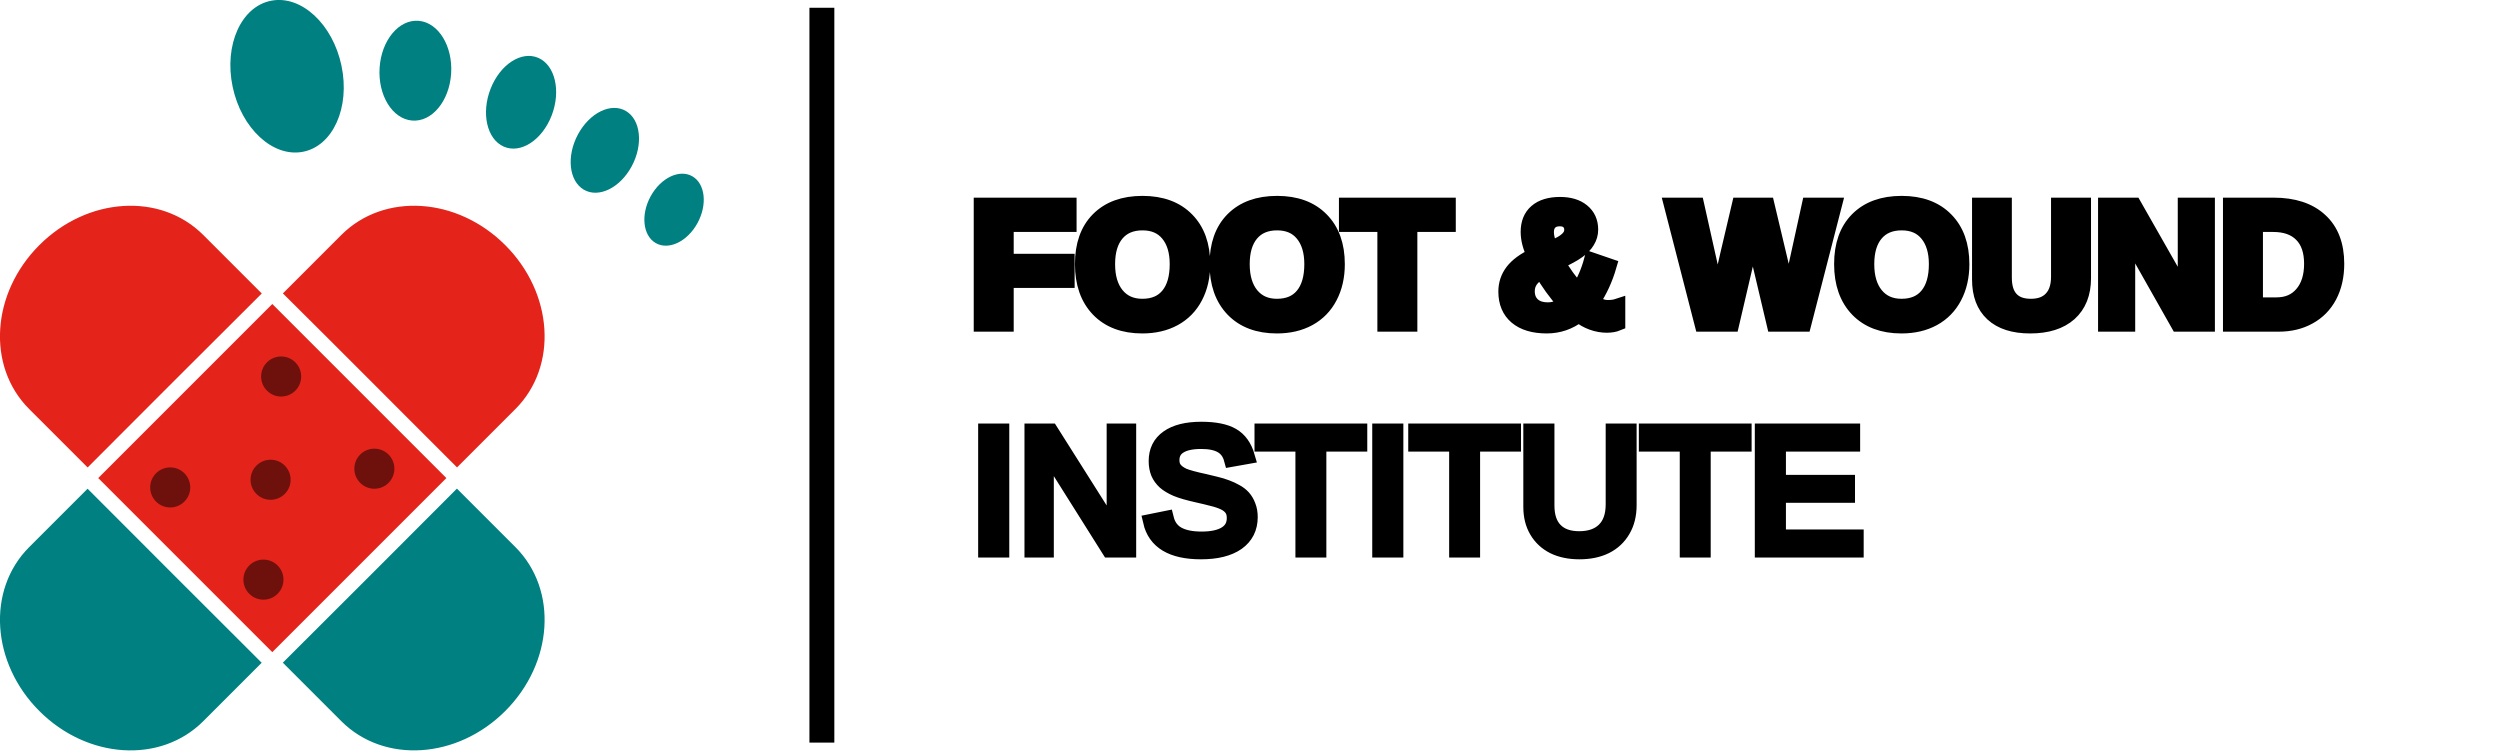
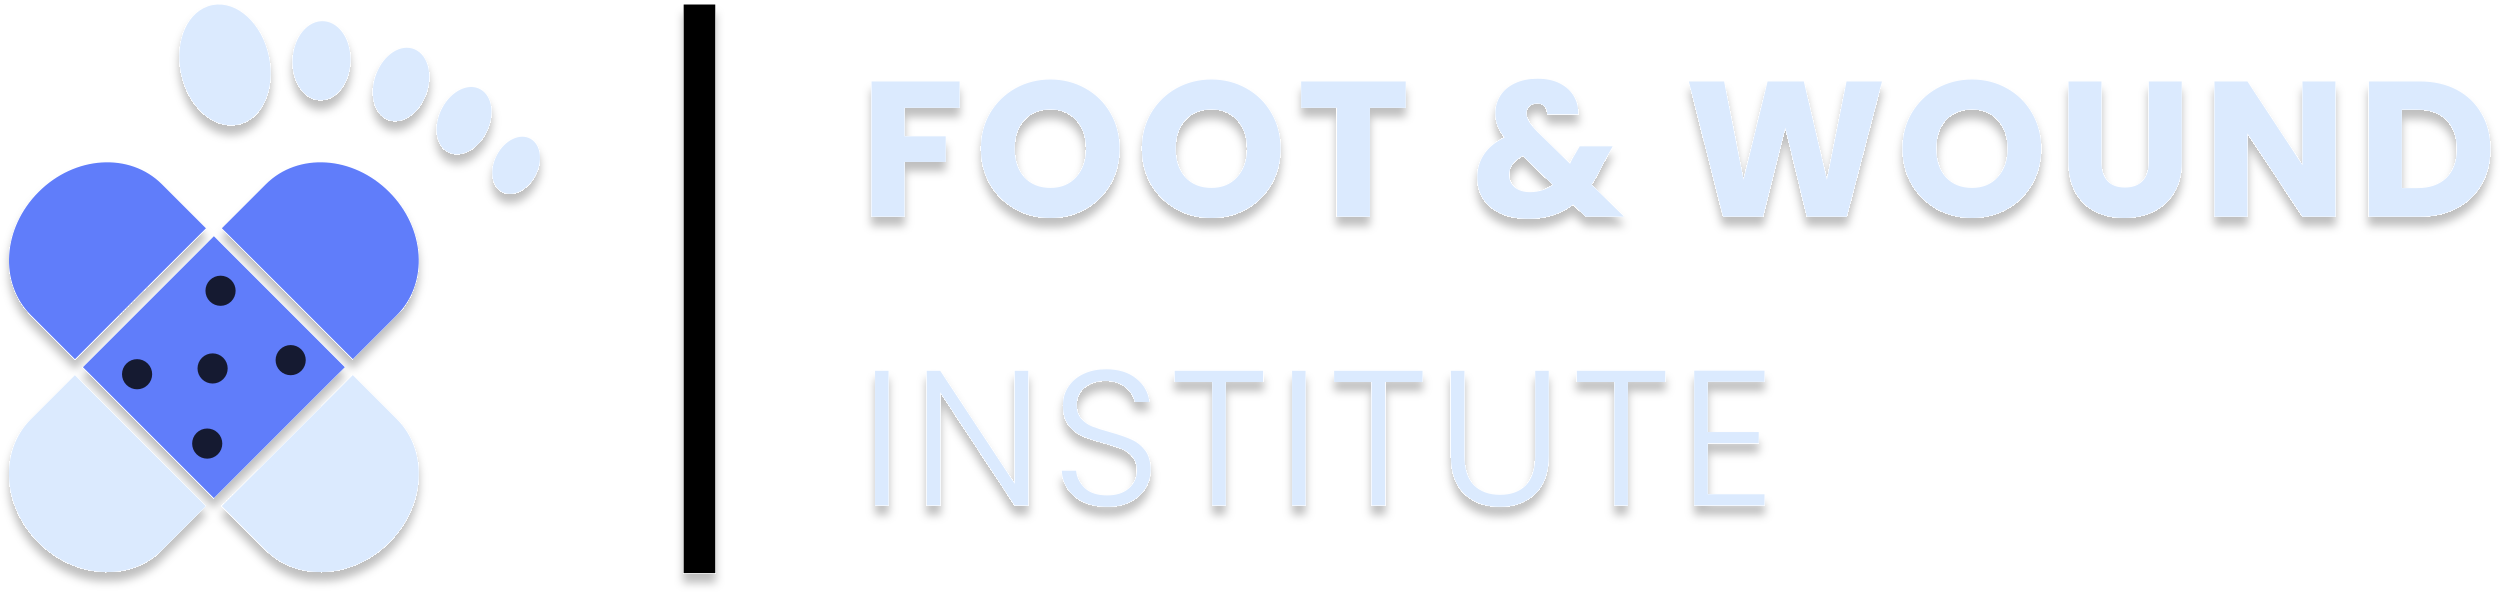
- <svg xmlns="http://www.w3.org/2000/svg" viewBox="0 0 220.548 66.198" version="1.1" id="svg1" xml:space="preserve">
-   <defs id="defs1" />
-   <g id="layer1" transform="translate(-365.6554,-30.11241)">
-     <g id="g2">
-       <g id="g52" transform="translate(-1.3441674e-8,-85.3402)">
-         <g id="g25" transform="matrix(-1.707443,0,0,1.707443,586.1551,-101.3234)" style="fill:#008080;fill-opacity:1">
-           <ellipse style="opacity:1;fill:#008080;fill-opacity:1;stroke:none;stroke-width:0.414" id="ellipse21" cx="138.794" cy="106.884" rx="2.864" ry="3.988" transform="matrix(0.9818858,0.1894739,-0.205565,0.9786435,0,0)" />
-           <ellipse style="opacity:1;fill:#008080;fill-opacity:1;stroke:none;stroke-width:0.268" id="ellipse22" cx="98.964" cy="138.967" rx="1.854" ry="2.582" transform="matrix(0.9966773,-0.0814513,0.06508084,0.99788,0,0)" />
-           <ellipse style="opacity:1;fill:#008080;fill-opacity:1;stroke:none;stroke-width:0.252" id="ellipse23" cx="47.34" cy="162.296" rx="1.722" ry="2.46" transform="matrix(0.9158886,-0.4014324,0.3626675,0.9319186,0,0)" />
-           <ellipse style="opacity:1;fill:#008080;fill-opacity:1;stroke:none;stroke-width:0.236" id="ellipse24" cx="22.517" cy="165.952" rx="1.614" ry="2.305" transform="matrix(0.8603755,-0.5096607,0.4731287,0.8809933,0,0)" />
-           <ellipse style="opacity:1;fill:#008080;fill-opacity:1;stroke:none;stroke-width:0.203" id="ellipse25" cx="16.251" cy="166.54" rx="1.394" ry="1.967" transform="matrix(0.8655847,-0.5007625,0.4818462,0.8762558,0,0)" />
-         </g>
-         <g id="g51" transform="matrix(0.9607022,-0.9607022,0.9607022,0.9607022,96.62633,31.83221)">
-           <g id="g26" transform="translate(0.1129167,-0.2406623)" />
-           <g id="g46">
-             <path d="m 46.496,203.916 c -3.617,3.63 -7.241,7.252 -10.871,10.869 l 3.583,3.583 c 2.645,2.645 7.198,2.35 10.209,-0.661 3.011,-3.011 3.306,-7.564 0.661,-10.209 z" style="opacity:1;fill:#008080;fill-opacity:1;stroke:#008080;stroke-width:0.613" id="path29" transform="rotate(45,42.44028,273.8159)" />
-             <path d="m 22.516,201.676 c 3.616,-3.631 7.246,-7.247 10.875,-10.864 l -3.584,-3.584 c -2.645,-2.645 -7.198,-2.35 -10.209,0.661 -3.011,3.011 -3.306,7.564 -0.661,10.209 z" style="opacity:1;fill:#e4241b;fill-opacity:1;stroke:#e4241b;stroke-width:0.613;stroke-opacity:1" id="path30" transform="rotate(45,42.44028,273.8159)" />
-             <path d="m 35.63,190.806 c 3.636,3.61 7.247,7.246 10.873,10.867 l 3.575,-3.575 c 2.645,-2.645 2.35,-7.198 -0.661,-10.209 -3.011,-3.011 -7.564,-3.306 -10.209,-0.661 z" style="opacity:1;fill:#e4241b;fill-opacity:1;stroke:#e4241b;stroke-width:0.613;stroke-opacity:1" id="path31" transform="rotate(45,42.44028,273.8159)" />
-             <path d="M 45.378,202.798 34.508,191.928 23.638,202.798 34.508,213.668 Z" style="opacity:1;fill:#e4241b;fill-opacity:1;stroke:#e4241b;stroke-width:0.613;stroke-opacity:1" id="path33" transform="rotate(45,42.44028,273.8159)" />
-             <path d="m 33.385,214.792 c -3.634,-3.612 -7.245,-7.248 -10.871,-10.869 l -3.576,3.576 c -2.645,2.645 -2.35,7.198 0.661,10.209 3.011,3.011 7.564,3.306 10.209,0.661 z" style="opacity:1;fill:#008080;fill-opacity:1;stroke:#008080;stroke-width:0.613" id="path34" transform="rotate(45,42.44028,273.8159)" />
-             <circle style="opacity:1;fill:#6e110d;fill-opacity:1;stroke:#6e110d;stroke-width:0.265;stroke-opacity:1" id="circle34" cx="86.893" cy="217.989" r="1.169" />
-             <circle style="opacity:1;fill:#6e110d;fill-opacity:1;stroke:#6e110d;stroke-width:0.265;stroke-opacity:1" id="circle39" cx="81.866" cy="222.487" r="1.169" transform="translate(0.1129152,-0.2406625)" />
-             <circle style="opacity:1;fill:#6e110d;fill-opacity:1;stroke:#6e110d;stroke-width:0.265;stroke-opacity:1" id="circle40" cx="92.052" cy="222.487" r="1.169" transform="translate(0.1129152,-0.2406625)" />
-             <g id="g44" transform="translate(0.06614451,-8.754501)" style="fill:#6e110d;fill-opacity:1;stroke:#6e110d;stroke-opacity:1">
-               <circle style="opacity:1;fill:#6e110d;fill-opacity:1;stroke:#6e110d;stroke-width:0.265;stroke-opacity:1" id="circle41" cx="81.866" cy="222.487" r="1.169" />
-               <circle style="opacity:1;fill:#6e110d;fill-opacity:1;stroke:#6e110d;stroke-width:0.265;stroke-opacity:1" id="circle42" cx="92.052" cy="222.487" r="1.169" />
-             </g>
-           </g>
-         </g>
-       </g>
-       <text xml:space="preserve" style="font-style:normal;font-variant:normal;font-weight:normal;font-stretch:normal;font-size:15.262px;font-family:'Book Antiqua';-inkscape-font-specification:'Book Antiqua, Normal';font-variant-ligatures:normal;font-variant-caps:normal;font-variant-numeric:normal;font-variant-east-asian:normal;opacity:1;fill:#000000;fill-opacity:1;stroke:#000000;stroke-width:1.323;stroke-opacity:1" x="451.204" y="58.712" id="text75">
-         <tspan style="font-style:normal;font-variant:normal;font-weight:900;font-stretch:normal;font-size:15.262px;font-family:Arial;-inkscape-font-specification:'Arial, Heavy';font-variant-ligatures:normal;font-variant-caps:normal;font-variant-numeric:normal;font-variant-east-asian:normal;fill:#000000;stroke:#000000;stroke-width:1.323" x="451.204" y="58.712" id="tspan77">FOOT &amp; WOUND</tspan>
-         <tspan style="font-style:normal;font-variant:normal;font-weight:normal;font-stretch:normal;font-size:15.262px;font-family:Arial;-inkscape-font-specification:'Arial, Normal';font-variant-ligatures:normal;font-variant-caps:normal;font-variant-numeric:normal;font-variant-east-asian:normal;fill:#000000;stroke:#000000;stroke-width:1.323" x="451.204" y="78.635" id="tspan76">INSTITUTE</tspan>
-       </text>
-       <rect style="fill:#000000;stroke:none;stroke-width:1.371" id="rect1" width="2.197" height="64.827" x="437.063" y="30.797" />
-     </g>
+ <svg xmlns="http://www.w3.org/2000/svg" viewBox="0 0 1108 262" fill="none">
+   <g filter="url(#filter0_d_80_275)">
+     <rect x="303" y="2" width="14" height="252" fill="currentColor" />
  </g>
+   <g filter="url(#filter1_d_80_275)">
+     <path d="M425.288 36.096V47.787H400.883V60.416H419.144V71.765H400.883V96H386.291V36.096H425.288ZM465.555 96.597C459.923 96.597 454.746 95.289 450.024 92.672C445.359 90.055 441.633 86.414 438.845 81.749C436.115 77.028 434.749 71.737 434.749 65.877C434.749 60.018 436.115 54.755 438.845 50.091C441.633 45.426 445.359 41.785 450.024 39.168C454.746 36.551 459.923 35.243 465.555 35.243C471.187 35.243 476.335 36.551 481 39.168C485.722 41.785 489.42 45.426 492.093 50.091C494.824 54.755 496.189 60.018 496.189 65.877C496.189 71.737 494.824 77.028 492.093 81.749C489.363 86.414 485.665 90.055 481 92.672C476.335 95.289 471.187 96.597 465.555 96.597ZM465.555 83.285C470.333 83.285 474.145 81.692 476.989 78.507C479.891 75.321 481.341 71.111 481.341 65.877C481.341 60.587 479.891 56.377 476.989 53.248C474.145 50.062 470.333 48.469 465.555 48.469C460.719 48.469 456.851 50.034 453.949 53.163C451.105 56.291 449.683 60.53 449.683 65.877C449.683 71.168 451.105 75.406 453.949 78.592C456.851 81.721 460.719 83.285 465.555 83.285ZM536.905 96.597C531.273 96.597 526.096 95.289 521.374 92.672C516.709 90.055 512.983 86.414 510.195 81.749C507.465 77.028 506.099 71.737 506.099 65.877C506.099 60.018 507.465 54.755 510.195 50.091C512.983 45.426 516.709 41.785 521.374 39.168C526.096 36.551 531.273 35.243 536.905 35.243C542.537 35.243 547.685 36.551 552.35 39.168C557.072 41.785 560.77 45.426 563.444 50.091C566.174 54.755 567.54 60.018 567.54 65.877C567.54 71.737 566.174 77.028 563.444 81.749C560.713 86.414 557.015 90.055 552.35 92.672C547.685 95.289 542.537 96.597 536.905 96.597ZM536.905 83.285C541.684 83.285 545.495 81.692 548.34 78.507C551.241 75.321 552.692 71.111 552.692 65.877C552.692 60.587 551.241 56.377 548.34 53.248C545.495 50.062 541.684 48.469 536.905 48.469C532.069 48.469 528.201 50.034 525.299 53.163C522.455 56.291 521.033 60.53 521.033 65.877C521.033 71.168 522.455 75.406 525.299 78.592C528.201 81.721 532.069 83.285 536.905 83.285ZM623.018 36.096V47.787H607.146V96H592.554V47.787H576.682V36.096H623.018ZM702.782 96L697.235 90.624C691.717 94.834 685.118 96.939 677.438 96.939C672.83 96.939 668.819 96.199 665.406 94.72C661.992 93.184 659.347 91.051 657.47 88.32C655.649 85.532 654.739 82.29 654.739 78.592C654.739 74.837 655.735 71.452 657.726 68.437C659.774 65.365 662.817 62.862 666.856 60.928C665.377 59.108 664.325 57.372 663.699 55.723C663.073 54.016 662.76 52.167 662.76 50.176C662.76 47.331 663.5 44.743 664.979 42.411C666.458 40.078 668.591 38.258 671.379 36.949C674.223 35.584 677.58 34.901 681.448 34.901C685.374 34.901 688.702 35.612 691.432 37.035C694.163 38.457 696.211 40.363 697.576 42.752C698.942 45.141 699.567 47.758 699.454 50.603H685.715C685.772 49.067 685.374 47.9 684.52 47.104C683.724 46.251 682.643 45.824 681.278 45.824C679.912 45.824 678.775 46.222 677.864 47.019C676.954 47.815 676.499 48.839 676.499 50.091C676.499 51.285 676.869 52.537 677.608 53.845C678.405 55.154 679.628 56.661 681.278 58.368L695.87 72.619C695.983 72.334 696.126 71.993 696.296 71.595C696.524 71.196 696.751 70.741 696.979 70.229L700.136 64.853H714.728L710.632 72.277C709.096 75.634 707.333 78.82 705.342 81.835L719.763 96H702.782ZM678.12 85.163C681.932 85.163 685.317 84.082 688.275 81.92L674.963 69.035C670.867 71.139 668.819 73.984 668.819 77.568C668.819 79.73 669.644 81.55 671.294 83.029C673 84.451 675.276 85.163 678.12 85.163ZM834.09 36.096L818.474 96H800.81L791.252 56.576L781.354 96H763.69L748.5 36.096H764.116L772.735 79.701L783.402 36.096H799.444L809.684 79.701L818.388 36.096H834.09ZM874.005 96.597C868.373 96.597 863.196 95.289 858.475 92.672C853.81 90.055 850.083 86.414 847.296 81.749C844.565 77.028 843.2 71.737 843.2 65.877C843.2 60.018 844.565 54.755 847.296 50.091C850.083 45.426 853.81 41.785 858.475 39.168C863.196 36.551 868.373 35.243 874.005 35.243C879.637 35.243 884.786 36.551 889.451 39.168C894.172 41.785 897.87 45.426 900.544 50.091C903.275 54.755 904.64 60.018 904.64 65.877C904.64 71.737 903.275 77.028 900.544 81.749C897.813 86.414 894.115 90.055 889.451 92.672C884.786 95.289 879.637 96.597 874.005 96.597ZM874.005 83.285C878.784 83.285 882.595 81.692 885.44 78.507C888.341 75.321 889.792 71.111 889.792 65.877C889.792 60.587 888.341 56.377 885.44 53.248C882.595 50.062 878.784 48.469 874.005 48.469C869.17 48.469 865.301 50.034 862.4 53.163C859.555 56.291 858.133 60.53 858.133 65.877C858.133 71.168 859.555 75.406 862.4 78.592C865.301 81.721 869.17 83.285 874.005 83.285ZM931.361 36.096V71.936C931.361 75.52 932.242 78.279 934.006 80.213C935.769 82.147 938.358 83.115 941.771 83.115C945.185 83.115 947.801 82.147 949.622 80.213C951.442 78.279 952.353 75.52 952.353 71.936V36.096H966.945V71.851C966.945 77.198 965.807 81.721 963.531 85.419C961.256 89.116 958.184 91.904 954.315 93.781C950.504 95.659 946.237 96.597 941.515 96.597C936.793 96.597 932.555 95.687 928.801 93.867C925.103 91.989 922.173 89.202 920.011 85.504C917.849 81.749 916.769 77.198 916.769 71.851V36.096H931.361ZM1035.05 96H1020.46L996.05 59.051V96H981.458V36.096H996.05L1020.46 73.216V36.096H1035.05V96ZM1072.33 36.096C1078.65 36.096 1084.17 37.347 1088.89 39.851C1093.61 42.354 1097.25 45.881 1099.81 50.432C1102.43 54.926 1103.74 60.132 1103.74 66.048C1103.74 71.907 1102.43 77.113 1099.81 81.664C1097.25 86.215 1093.58 89.742 1088.8 92.245C1084.08 94.748 1078.59 96 1072.33 96H1049.89V36.096H1072.33ZM1071.4 83.371C1076.91 83.371 1081.21 81.863 1084.28 78.848C1087.35 75.833 1088.89 71.566 1088.89 66.048C1088.89 60.53 1087.35 56.235 1084.28 53.163C1081.21 50.091 1076.91 48.555 1071.4 48.555H1064.48V83.371H1071.4ZM393.8 164.352V224H387.827V164.352H393.8ZM455.711 224H449.737L416.713 173.824V224H410.74V164.352H416.713L449.737 214.443V164.352H455.711V224ZM490.744 224.597C486.819 224.597 483.349 223.915 480.333 222.549C477.375 221.184 475.043 219.278 473.336 216.832C471.629 214.386 470.719 211.655 470.605 208.64H476.92C477.205 211.541 478.485 214.101 480.76 216.32C483.036 218.482 486.364 219.563 490.744 219.563C494.783 219.563 497.969 218.539 500.301 216.491C502.691 214.386 503.885 211.74 503.885 208.555C503.885 205.995 503.231 203.947 501.923 202.411C500.614 200.818 498.993 199.652 497.059 198.912C495.125 198.116 492.451 197.262 489.037 196.352C485.055 195.271 481.898 194.219 479.565 193.195C477.233 192.171 475.242 190.578 473.592 188.416C471.942 186.254 471.117 183.324 471.117 179.627C471.117 176.555 471.914 173.824 473.507 171.435C475.1 168.988 477.347 167.083 480.248 165.717C483.149 164.352 486.477 163.669 490.232 163.669C495.75 163.669 500.188 165.035 503.544 167.765C506.957 170.439 508.92 173.909 509.432 178.176H502.947C502.549 175.73 501.212 173.568 498.936 171.691C496.661 169.756 493.589 168.789 489.72 168.789C486.136 168.789 483.149 169.756 480.76 171.691C478.371 173.568 477.176 176.156 477.176 179.456C477.176 181.959 477.83 183.979 479.139 185.515C480.447 187.051 482.069 188.217 484.003 189.013C485.994 189.81 488.668 190.663 492.024 191.573C495.893 192.654 499.021 193.735 501.411 194.816C503.8 195.84 505.82 197.433 507.469 199.595C509.119 201.756 509.944 204.658 509.944 208.299C509.944 211.086 509.205 213.732 507.725 216.235C506.246 218.738 504.056 220.757 501.155 222.293C498.253 223.829 494.783 224.597 490.744 224.597ZM559.802 164.352V169.301H543.247V224H537.273V169.301H520.633V164.352H559.802ZM578.62 164.352V224H572.647V164.352H578.62ZM630.462 164.352V169.301H613.907V224H607.934V169.301H591.294V164.352H630.462ZM649.024 164.352V201.899C649.024 207.815 650.418 212.196 653.206 215.04C656.05 217.884 659.919 219.307 664.811 219.307C669.703 219.307 673.515 217.913 676.246 215.125C679.033 212.281 680.427 207.872 680.427 201.899V164.352H686.4V201.813C686.4 209.38 684.381 215.068 680.342 218.88C676.359 222.692 671.154 224.597 664.726 224.597C658.297 224.597 653.063 222.692 649.024 218.88C645.042 215.068 643.051 209.38 643.051 201.813V164.352H649.024ZM738.038 164.352V169.301H721.484V224H715.51V169.301H698.87V164.352H738.038ZM756.857 169.216V191.488H779.47V196.437H756.857V219.051H782.03V224H750.884V164.267H782.03V169.216H756.857Z" fill="#DBEAFE" />
+   </g>
+   <g filter="url(#filter2_d_80_275)">
+     <path d="M105.008 53.941C94.987 55.875 84.494 46.168 81.573 32.26C78.651 18.351 84.407 5.509 94.429 3.575C104.45 1.641 114.943 11.348 117.864 25.256C120.786 39.165 115.03 52.008 105.008 53.941Z" fill="#DBEAFE" stroke="#DBEAFE" stroke-width="2.67" />
+     <path d="M141.413 43.523C134.827 42.985 129.973 35.106 130.572 25.924C131.171 16.743 136.995 9.736 143.581 10.274C150.167 10.813 155.021 18.692 154.422 27.873C153.823 37.055 147.999 44.062 141.413 43.523Z" fill="#DBEAFE" stroke="#DBEAFE" stroke-width="1.728" />
+     <path d="M171.982 52.222C166.362 49.758 164.383 41.138 167.562 32.968C170.741 24.798 177.875 20.172 183.496 22.635C189.117 25.099 191.096 33.719 187.916 41.889C184.737 50.059 177.603 54.685 171.982 52.222Z" fill="#DBEAFE" stroke="#DBEAFE" stroke-width="1.626" />
+     <path d="M198.63 66.565C193.681 63.634 192.821 55.39 196.709 48.152C200.596 40.913 207.759 37.422 212.707 40.353C217.655 43.284 218.516 51.528 214.628 58.767C210.741 66.005 203.578 69.497 198.63 66.565Z" fill="#DBEAFE" stroke="#DBEAFE" stroke-width="1.524" />
+     <path d="M222.631 84.373C218.33 81.885 217.583 74.888 220.961 68.745C224.339 62.601 230.564 59.637 234.865 62.125C239.165 64.613 239.913 71.611 236.535 77.754C233.156 83.898 226.931 86.861 222.631 84.373Z" fill="#DBEAFE" stroke="#DBEAFE" stroke-width="1.308" />
+     <path d="M156.352 168.477C137.777 187.114 119.171 205.718 100.531 224.29L118.931 242.69C132.512 256.271 155.891 254.757 171.352 239.296C186.814 223.834 188.327 200.452 174.746 186.871L156.352 168.477Z" fill="#DBEAFE" stroke="#DBEAFE" stroke-width="3.149" />
+     <path d="M33.215 156.973C51.78 138.329 70.423 119.76 89.059 101.184L70.654 82.779C57.073 69.198 33.694 70.711 18.232 86.173C2.771 101.634 1.257 125.016 14.838 138.597L33.215 156.973Z" fill="#607DFA" stroke="#607DFA" stroke-width="3.149" />
+     <path d="M100.555 101.155C119.227 119.691 137.766 138.365 156.386 156.957L174.746 138.597C188.327 125.016 186.814 101.634 171.352 86.173C155.891 70.711 132.512 69.198 118.931 82.779L100.555 101.155Z" fill="#607DFA" stroke="#607DFA" stroke-width="3.149" />
+     <path d="M150.609 162.734L94.794 106.919L38.975 162.734L94.794 218.55L150.609 162.734Z" fill="#607DFA" stroke="#607DFA" stroke-width="3.149" />
+     <path d="M89.022 224.321C70.363 205.772 51.821 187.102 33.201 168.508L14.838 186.871C1.257 200.452 2.771 223.834 18.232 239.296C33.694 254.757 57.073 256.271 70.654 242.69L89.022 224.321Z" fill="#DBEAFE" stroke="#DBEAFE" stroke-width="3.149" />
+     <path d="M98.472 167.544C100.816 165.199 100.816 161.397 98.472 159.053C96.127 156.708 92.325 156.708 89.98 159.053C87.635 161.397 87.635 165.199 89.98 167.544C92.325 169.889 96.127 169.889 98.472 167.544Z" fill="#151A31" stroke="#151A31" stroke-width="1.359" />
+     <path d="M96.086 200.845C98.431 198.5 98.431 194.699 96.086 192.354C93.742 190.009 89.94 190.009 87.595 192.354C85.25 194.699 85.25 198.5 87.595 200.845C89.94 203.19 93.742 203.19 96.086 200.845Z" fill="#151A31" stroke="#151A31" stroke-width="1.359" />
+     <path d="M133.073 163.858C135.418 161.513 135.418 157.712 133.073 155.367C130.728 153.022 126.927 153.022 124.582 155.367C122.237 157.712 122.237 161.513 124.582 163.858C126.927 166.203 130.728 166.203 133.073 163.858Z" fill="#151A31" stroke="#151A31" stroke-width="1.359" />
+     <path d="M65.003 170.102C67.347 167.757 67.347 163.955 65.003 161.61C62.658 159.265 58.856 159.265 56.511 161.61C54.166 163.955 54.166 167.757 56.511 170.101C58.856 172.446 62.658 172.446 65.003 170.102Z" fill="#151A31" stroke="#151A31" stroke-width="1.359" />
+     <path d="M101.99 133.114C104.335 130.77 104.335 126.968 101.99 124.623C99.645 122.278 95.843 122.278 93.498 124.623C91.153 126.968 91.153 130.77 93.498 133.114C95.843 135.459 99.645 135.459 101.99 133.114Z" fill="#151A31" stroke="#151A31" stroke-width="1.359" />
+   </g>
+   <defs>
+     <filter id="filter0_d_80_275" x="299" y="2" width="22" height="260" filterUnits="userSpaceOnUse" color-interpolation-filters="sRGB">
+       <feFlood flood-opacity="0" result="BackgroundImageFix" />
+       <feColorMatrix in="SourceAlpha" type="matrix" values="0 0 0 0 0 0 0 0 0 0 0 0 0 0 0 0 0 0 127 0" result="hardAlpha" />
+       <feOffset dy="4" />
+       <feGaussianBlur stdDeviation="2" />
+       <feComposite in2="hardAlpha" operator="out" />
+       <feColorMatrix type="matrix" values="0 0 0 0 0 0 0 0 0 0 0 0 0 0 0 0 0 0 0.25 0" />
+       <feBlend mode="normal" in2="BackgroundImageFix" result="effect1_dropShadow_80_275" />
+       <feBlend mode="normal" in="SourceGraphic" in2="effect1_dropShadow_80_275" result="shape" />
+     </filter>
+     <filter id="filter1_d_80_275" x="382.291" y="34.901" width="725.446" height="197.696" filterUnits="userSpaceOnUse" color-interpolation-filters="sRGB">
+       <feFlood flood-opacity="0" result="BackgroundImageFix" />
+       <feColorMatrix in="SourceAlpha" type="matrix" values="0 0 0 0 0 0 0 0 0 0 0 0 0 0 0 0 0 0 127 0" result="hardAlpha" />
+       <feOffset dy="4" />
+       <feGaussianBlur stdDeviation="2" />
+       <feComposite in2="hardAlpha" operator="out" />
+       <feColorMatrix type="matrix" values="0 0 0 0 0 0 0 0 0 0 0 0 0 0 0 0 0 0 0.25 0" />
+       <feBlend mode="normal" in2="BackgroundImageFix" result="effect1_dropShadow_80_275" />
+       <feBlend mode="normal" in="SourceGraphic" in2="effect1_dropShadow_80_275" result="shape" />
+     </filter>
+     <filter id="filter2_d_80_275" x="-0.01" y="1.998" width="243.308" height="259.539" filterUnits="userSpaceOnUse" color-interpolation-filters="sRGB">
+       <feFlood flood-opacity="0" result="BackgroundImageFix" />
+       <feColorMatrix in="SourceAlpha" type="matrix" values="0 0 0 0 0 0 0 0 0 0 0 0 0 0 0 0 0 0 127 0" result="hardAlpha" />
+       <feOffset dy="4" />
+       <feGaussianBlur stdDeviation="2" />
+       <feComposite in2="hardAlpha" operator="out" />
+       <feColorMatrix type="matrix" values="0 0 0 0 0 0 0 0 0 0 0 0 0 0 0 0 0 0 0.25 0" />
+       <feBlend mode="normal" in2="BackgroundImageFix" result="effect1_dropShadow_80_275" />
+       <feBlend mode="normal" in="SourceGraphic" in2="effect1_dropShadow_80_275" result="shape" />
+     </filter>
+   </defs>
</svg>
